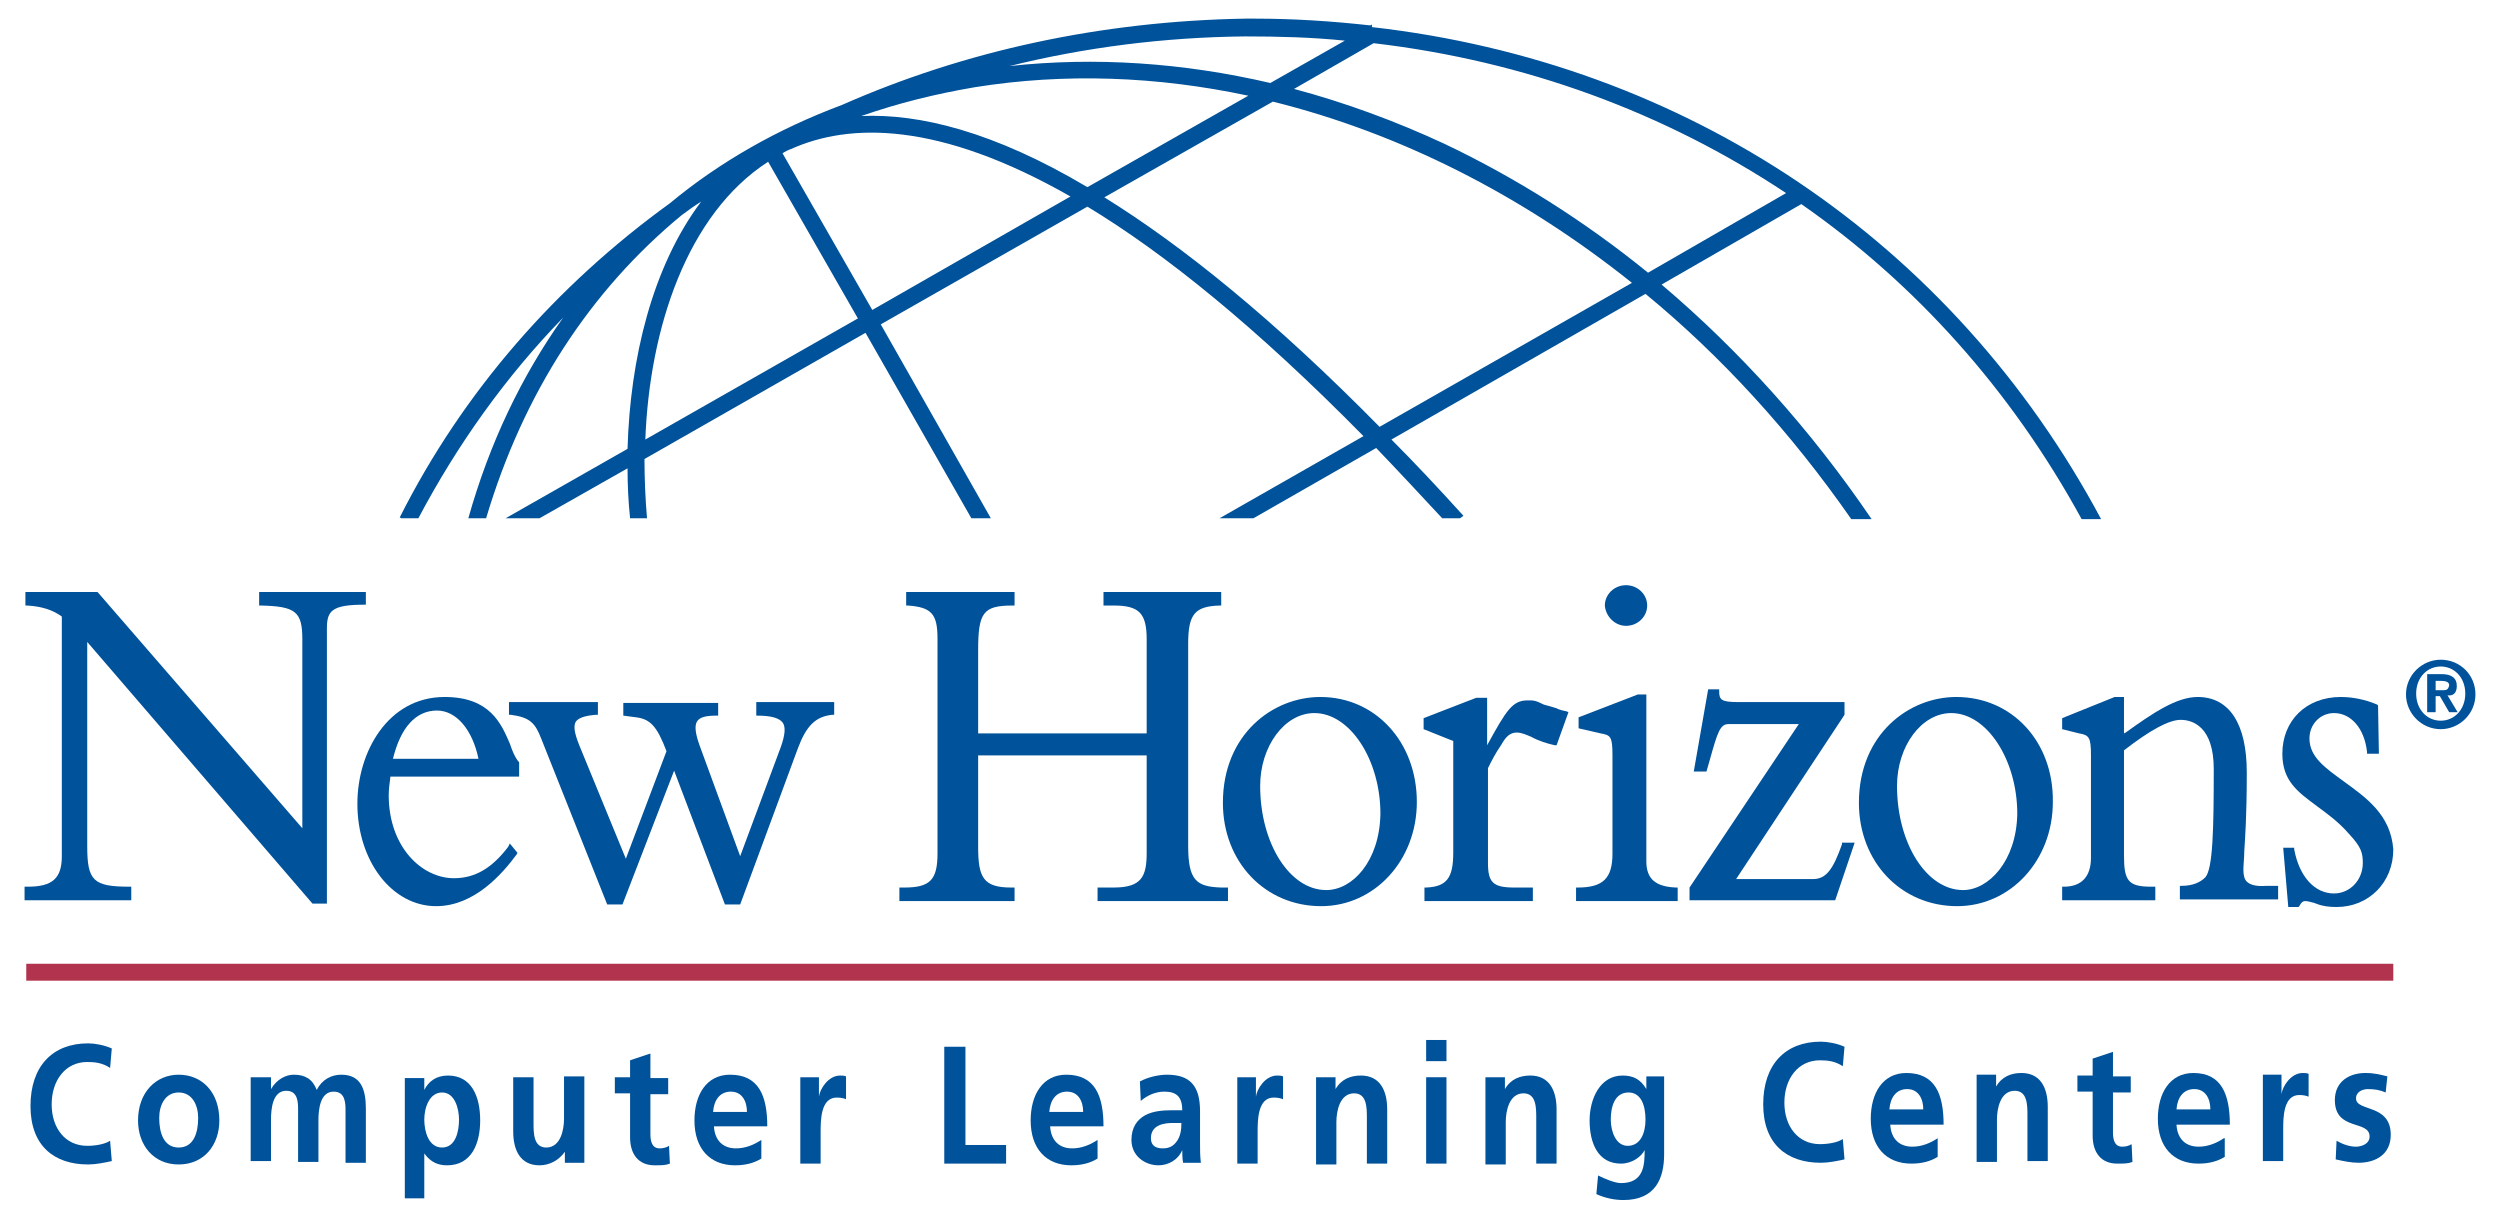
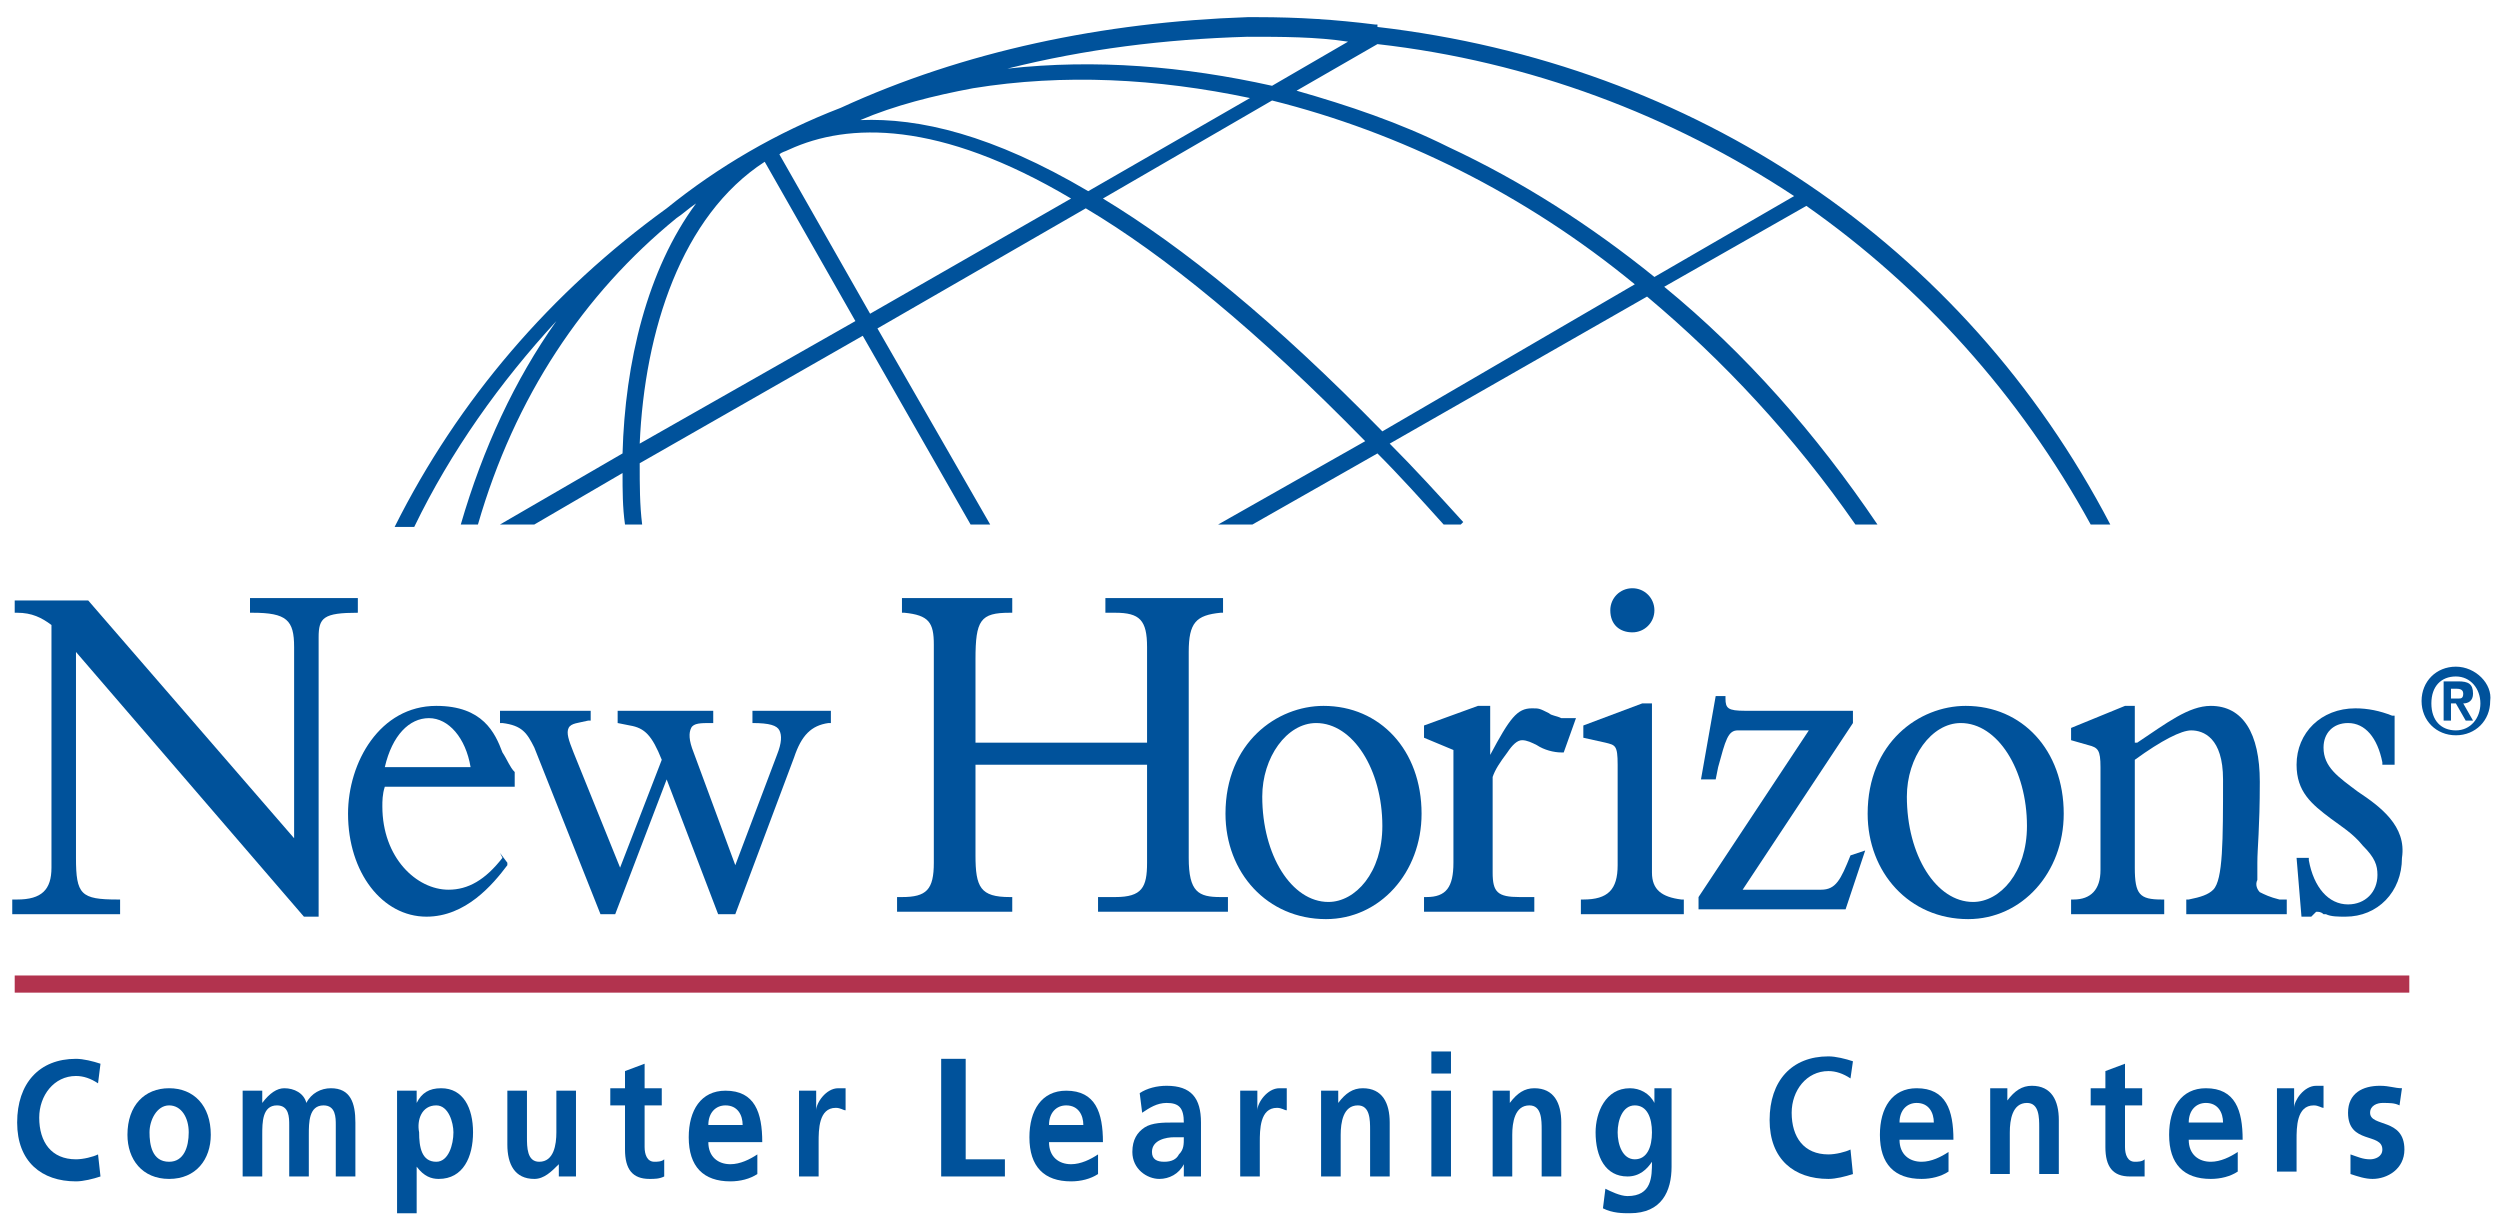
- <svg xmlns="http://www.w3.org/2000/svg" version="1.1" id="Layer_1" x="0px" y="0px" viewBox="0 0 295.2 144" style="enable-background:new 0 0 295.2 144;" xml:space="preserve">
+ <svg xmlns="http://www.w3.org/2000/svg" version="1.1" id="Layer_1" x="0px" y="0px" viewBox="0 0 102 50" style="enable-background:new 0 0 102 50;" xml:space="preserve">
  <style type="text/css">
	.st0{fill:#B2334E;}
	.st1{fill:#00529B;}
	.st2{fill:none;}
</style>
-   <rect x="3.1" y="113.8" class="st0" width="279.5" height="2" />
-   <path class="st1" d="M13.2,137.1c-0.9,0.2-1.9,0.4-2.8,0.4c-4,0-6.8-2.2-6.8-6.9c0-4.7,2.6-7.4,6.8-7.4c0.8,0,1.9,0.2,2.8,0.6  l-0.2,2.3c-0.9-0.6-1.8-0.7-2.7-0.7c-2.6,0-4.2,2.2-4.2,5c0,2.8,1.6,4.9,4.2,4.9c1,0,2.1-0.2,2.7-0.6L13.2,137.1z" />
-   <path class="st1" d="M18.8,132c0-1.5,0.7-3,2.3-3c1.6,0,2.3,1.5,2.3,3c0,1.7-0.5,3.5-2.3,3.5C19.3,135.5,18.8,133.7,18.8,132z   M16.3,132.3c0,2.9,1.8,5.2,4.8,5.2c3,0,4.8-2.3,4.8-5.2c0-3.4-2.1-5.4-4.8-5.4C18.4,126.9,16.3,129,16.3,132.3z" />
-   <path class="st1" d="M29.8,127.2H32v1.4h0c0.7-1.2,1.8-1.7,2.7-1.7c1.3,0,2.2,0.5,2.7,1.8c0.6-1.2,1.7-1.8,2.9-1.8  c2.3,0,2.9,1.7,2.9,4v6.4h-2.4v-6.1c0-0.9,0-2.3-1.4-2.3c-1.6,0-1.8,2.1-1.8,3.4v4.9h-2.4v-6.1c0-0.9,0-2.3-1.4-2.3  c-1.6,0-1.8,2.1-1.8,3.4v4.9h-2.4V127.2z" />
-   <path class="st1" d="M52.2,129c1.5,0,2,1.9,2,3.2c0,1.4-0.4,3.3-2,3.3c-1.6,0-2.1-1.9-2.1-3.3C50.1,130.8,50.7,129,52.2,129z   M47.7,141.5h2.4v-5.3h0c0.8,1.1,1.7,1.4,2.7,1.4c2.9,0,3.9-2.6,3.9-5.3c0-2.8-1-5.3-3.8-5.3c-1.4,0-2.3,0.7-2.8,1.7h0v-1.4h-2.3  V141.5z" />
-   <path class="st1" d="M69,137.3h-2.3V136h0c-0.7,1-1.8,1.6-3,1.6c-2.2,0-3.1-1.7-3.1-4v-6.4H63v5.4c0,1.2,0,2.9,1.5,2.9  c1.7,0,2.1-2.1,2.1-3.4v-5H69V137.3z" />
-   <path class="st1" d="M74.4,129.1h-1.8v-1.9h1.8v-2l2.4-0.8v2.9h2.1v1.9h-2.1v4.7c0,0.9,0.2,1.7,1.1,1.7c0.4,0,0.8-0.1,1.1-0.3  l0.1,2.1c-0.5,0.2-1,0.2-1.8,0.2c-1.9,0-2.9-1.3-2.9-3.3V129.1z" />
-   <path class="st1" d="M84.2,131.3c0.1-1.4,0.8-2.4,2.1-2.4c1.3,0,1.9,1.1,1.9,2.4H84.2z M89.9,134.6c-0.9,0.6-1.9,1-3,1  c-1.5,0-2.5-0.9-2.6-2.6h6.3c0-3.6-1-6.1-4.4-6.1c-2.8,0-4.2,2.4-4.2,5.4c0,3.3,1.8,5.3,4.8,5.3c1.3,0,2.3-0.3,3.1-0.8V134.6z" />
-   <path class="st1" d="M94.6,127.2h2.1v2.3h0c0.1-0.9,1.1-2.5,2.5-2.5c0.2,0,0.5,0,0.7,0.1v2.7c-0.2-0.1-0.6-0.2-1.1-0.2  c-1.9,0-1.9,2.7-1.9,4.1v3.7h-2.4V127.2z" />
-   <path class="st1" d="M111.5,123.6h2.5v11.6h4.8v2.2h-7.3V123.6z" />
-   <path class="st1" d="M123.9,131.3c0.1-1.4,0.8-2.4,2.1-2.4c1.3,0,1.9,1.1,1.9,2.4H123.9z M129.6,134.6c-0.9,0.6-1.9,1-3,1  c-1.5,0-2.5-0.9-2.6-2.6h6.3c0-3.6-1-6.1-4.4-6.1c-2.8,0-4.2,2.4-4.2,5.4c0,3.3,1.8,5.3,4.8,5.3c1.3,0,2.3-0.3,3.1-0.8V134.6z" />
-   <path class="st1" d="M135.9,134.4c0-1.6,1.6-1.8,2.6-1.8h1c0,0.8-0.1,1.5-0.5,2.1c-0.4,0.6-0.9,0.9-1.7,0.9  C136.5,135.6,135.9,135.3,135.9,134.4z M134.7,130c0.8-0.7,1.8-1.1,2.8-1.1c1.4,0,2.1,0.6,2.1,2.2h-1.3c-1,0-2.2,0.1-3.1,0.6  c-0.9,0.5-1.6,1.4-1.6,2.9c0,1.9,1.6,3,3.2,3c1.1,0,2.3-0.6,2.8-1.8h0c0,0.3,0,1,0.1,1.5h2.1c-0.1-0.8-0.1-1.5-0.1-2.3  c0-0.7,0-1.5,0-2.5v-1.3c0-3-1.2-4.3-3.9-4.3c-1,0-2.3,0.3-3.2,0.8L134.7,130z" />
-   <path class="st1" d="M146.2,127.2h2.1v2.3h0c0.1-0.9,1.1-2.5,2.5-2.5c0.2,0,0.5,0,0.7,0.1v2.7c-0.2-0.1-0.6-0.2-1.1-0.2  c-1.9,0-1.9,2.7-1.9,4.1v3.7h-2.4V127.2z" />
-   <path class="st1" d="M155.4,127.2h2.3v1.4h0c0.7-1.2,1.8-1.6,3-1.6c2.2,0,3.1,1.7,3.1,4v6.4h-2.4v-5.4c0-1.2,0-2.9-1.5-2.9  c-1.7,0-2.1,2.1-2.1,3.4v5h-2.4V127.2z" />
-   <path class="st1" d="M168.4,127.2h2.4v10.2h-2.4V127.2z M168.4,122.8h2.4v2.5h-2.4V122.8z" />
-   <path class="st1" d="M175.4,127.2h2.3v1.4h0c0.7-1.2,1.8-1.6,3-1.6c2.2,0,3.1,1.7,3.1,4v6.4h-2.4v-5.4c0-1.2,0-2.9-1.5-2.9  c-1.7,0-2.1,2.1-2.1,3.4v5h-2.4V127.2z" />
-   <path class="st1" d="M192.2,135.3c-1.4,0-2-1.7-2-3.1c0-1.6,0.5-3.2,2.1-3.2c1.4,0,2,1.4,2,3.2C194.3,133.8,193.7,135.3,192.2,135.3  z M194.4,127.2v1.4h0c-0.7-1.2-1.6-1.6-2.8-1.6c-2.7,0-3.9,2.8-3.9,5.3c0,2.7,1,5.1,3.7,5.1c1.3,0,2.4-0.8,2.8-1.6h0  c0,1.8-0.1,3.9-2.8,3.9c-0.7,0-1.9-0.5-2.7-0.9l-0.2,2.2c1.1,0.5,2.2,0.7,3.2,0.7c3.8,0,4.8-2.6,4.8-5.4v-9.2H194.4z" />
-   <path class="st1" d="M217.8,136.9c-0.9,0.2-1.9,0.4-2.8,0.4c-4,0-6.8-2.2-6.8-6.9c0-4.7,2.6-7.4,6.8-7.4c0.8,0,1.9,0.2,2.8,0.6  l-0.2,2.3c-0.9-0.6-1.8-0.7-2.7-0.7c-2.6,0-4.2,2.2-4.2,5c0,2.8,1.6,4.9,4.2,4.9c1,0,2.1-0.2,2.7-0.6L217.8,136.9z" />
-   <path class="st1" d="M223.1,131c0.1-1.4,0.8-2.4,2.1-2.4c1.3,0,1.9,1.1,1.9,2.4H223.1z M228.8,134.4c-0.9,0.6-1.9,1-3,1  c-1.5,0-2.5-0.9-2.6-2.6h6.3c0-3.6-1-6.1-4.4-6.1c-2.8,0-4.2,2.4-4.2,5.4c0,3.3,1.8,5.3,4.8,5.3c1.3,0,2.3-0.3,3.1-0.8V134.4z" />
-   <path class="st1" d="M233.4,126.9h2.3v1.4h0c0.7-1.2,1.8-1.6,3-1.6c2.2,0,3.1,1.7,3.1,4v6.4h-2.4v-5.4c0-1.2,0-2.9-1.5-2.9  c-1.7,0-2.1,2.1-2.1,3.4v5h-2.4V126.9z" />
-   <path class="st1" d="M247.1,128.9h-1.8v-1.9h1.8v-2l2.4-0.8v2.9h2.1v1.9h-2.1v4.7c0,0.9,0.2,1.7,1.1,1.7c0.4,0,0.8-0.1,1.1-0.3  l0.1,2.1c-0.5,0.2-1,0.2-1.8,0.2c-1.9,0-2.9-1.3-2.9-3.3V128.9z" />
-   <path class="st1" d="M257,131c0.1-1.4,0.8-2.4,2.1-2.4c1.3,0,1.9,1.1,1.9,2.4H257z M262.6,134.4c-0.9,0.6-1.9,1-3,1  c-1.5,0-2.5-0.9-2.6-2.6h6.3c0-3.6-1-6.1-4.3-6.1c-2.8,0-4.2,2.4-4.2,5.4c0,3.3,1.8,5.3,4.8,5.3c1.3,0,2.3-0.3,3.1-0.8V134.4z" />
-   <path class="st1" d="M267.3,126.9h2.1v2.3h0c0.1-0.9,1.1-2.5,2.5-2.5c0.2,0,0.5,0,0.7,0.1v2.7c-0.2-0.1-0.6-0.2-1.1-0.2  c-1.9,0-1.9,2.7-1.9,4.1v3.7h-2.4V126.9z" />
-   <path class="st1" d="M281.7,129c-0.7-0.3-1.3-0.4-2.1-0.4c-0.6,0-1.4,0.3-1.4,1.1c0,1.6,4.1,0.6,4.1,4.3c0,2.4-1.9,3.3-3.8,3.3  c-0.9,0-1.8-0.2-2.7-0.4l0.1-2.2c0.7,0.4,1.5,0.7,2.3,0.7c0.6,0,1.6-0.3,1.6-1.2c0-2-4.1-0.6-4.1-4.3c0-2.2,1.7-3.2,3.6-3.2  c1.1,0,1.8,0.2,2.6,0.4L281.7,129z" />
  <g>
-     <path class="st2" d="M288.2,80.4h-0.7v1.1h0.8c0.5,0,0.8-0.1,0.8-0.6C289.1,80.5,288.6,80.4,288.2,80.4z" />
-     <path class="st2" d="M155.2,84.2c-3.4,0-6.4,4-6.4,8.6c0,6.8,3.5,12.3,7.8,12.3c3,0,6.3-3.4,6.3-9   C162.9,89.7,159.4,84.2,155.2,84.2z" />
-     <path class="st2" d="M230.3,84.2c-3.4,0-6.4,4-6.4,8.6c0,6.8,3.5,12.3,7.8,12.3c3,0,6.3-3.4,6.3-9   C238.1,89.7,234.5,84.2,230.3,84.2z" />
-     <path class="st2" d="M56.4,89.6c-0.6-3.4-2.5-5.7-4.9-5.7c-2.5,0-4.3,2-5.2,5.7H56.4z" />
-     <path class="st2" d="M288.2,78.8c-1.6,0-2.9,1.3-2.9,3.2c0,1.9,1.3,3.2,2.9,3.2c1.6,0,2.9-1.3,2.9-3.2   C291.1,80.1,289.8,78.8,288.2,78.8z M290.1,84.2h-1l-1.1-1.9h-0.5v1.9h-1v-4.5h1.7c1.2,0,1.8,0.3,1.8,1.4c0,0.8-0.5,1.2-1.2,1.2   L290.1,84.2z" />
-     <path class="st1" d="M43.2,71.5v-1.6H30.6v1.6l0.2,0c4.1,0.1,4.9,0.7,4.9,4v22.3L11.6,70l-0.1-0.1H3v1.6l0.2,0   c1.7,0.1,3,0.5,4.1,1.3v28.3c0,2.6-1.1,3.6-4,3.6H2.9v1.6h12.6v-1.6h-0.2c-4.3,0-5-0.7-5-4.8V75.8l26.6,30.9h1.7V74.2   c0-2.1,0.6-2.8,4.5-2.8H43.2z" />
-     <path class="st1" d="M60.2,87.8c-1-2.3-2.3-5.5-7.7-5.5c-6.7,0-10.3,6.5-10.3,12.6c0,6.8,4.1,12.1,9.3,12.1c4.5,0,7.8-3.8,9.5-6.1   l0.1-0.2l-0.9-1.1L60,100c-1.9,2.5-3.9,3.7-6.4,3.7c-3.8,0-7.7-3.7-7.7-9.8c0-0.7,0.1-1.4,0.2-2.2h15.2V90l-0.1-0.1   C60.8,89.4,60.5,88.7,60.2,87.8z M51.6,83.9c2.3,0,4.2,2.3,4.9,5.7H46.4C47.3,85.9,49.1,83.9,51.6,83.9z" />
-     <path class="st1" d="M89.2,84.5h0.2c1.7,0,2.6,0.3,3,0.8c0.4,0.5,0.3,1.5-0.2,2.9l-4.8,12.9L82.6,88c-0.5-1.4-0.6-2.3-0.3-2.8   c0.3-0.5,1-0.7,2.3-0.7l0.2,0v-1.5H73.6v1.5l1.5,0.2c1.7,0.2,2.5,1.1,3.6,4l-4.8,12.7L68.4,88c-0.6-1.5-0.7-2.3-0.4-2.8   c0.3-0.4,1-0.7,2.4-0.8l0.2,0v-1.5H60.1v1.5l0.2,0c2.3,0.3,2.9,1,3.6,2.8l7.8,19.6h1.8L79.6,91l6,15.8h1.8l6.8-18.4   c1-2.7,2.1-3.8,4.1-4l0.2,0v-1.5h-9.2V84.5z" />
-     <path class="st1" d="M140.3,99.9V76c0-3.5,0.8-4.4,3.7-4.5l0.2,0v-1.6h-13.9v1.6h1.2c3,0,3.9,0.9,3.9,4v11.1h-19.9v-9.8   c0-4.5,0.6-5.3,4.1-5.3h0.2v-1.6H107v1.6l0.2,0c2.8,0.2,3.5,1,3.5,3.9v25.4c0,3.1-0.9,4-3.9,4h-0.6v1.6h13.6v-1.6h-0.4   c-3.3,0-3.9-1.2-3.9-4.8V89.2h19.9v11.5c0,2.8-0.6,4.1-3.9,4.1h-1.9v1.6H145v-1.6h-0.8C141.3,104.7,140.3,104,140.3,99.9z" />
-     <path class="st1" d="M155.9,82.3c-5.6,0-11.5,4.4-11.5,12.5c0,7,5,12.2,11.6,12.2c6.3,0,11.3-5.4,11.3-12.3   C167.3,87.6,162.4,82.3,155.9,82.3z M156.6,105.1c-4.3,0-7.8-5.5-7.8-12.3c0-4.7,2.9-8.6,6.4-8.6c4.2,0,7.8,5.5,7.8,11.9   C162.9,101.7,159.7,105.1,156.6,105.1z" />
-     <path class="st1" d="M183.7,83.6c-0.6-0.2-1.1-0.3-1.4-0.4c-1-0.5-1.2-0.5-1.9-0.5c-1.8,0-2.5,1.1-4.8,5.3v-5.6h-1.3l-6.2,2.4v1.3   l3.5,1.4v13.2c0,3-0.8,4-3.2,4.1l-0.2,0v1.6H181v-1.6h-2.2c-2.5,0-3.1-0.6-3.1-2.9V90.7c0.4-0.8,0.9-1.8,1.6-2.8   c0.5-0.9,1-1.4,1.8-1.4c0.6,0,1.2,0.3,1.7,0.5c0.9,0.5,1.9,0.8,2.8,1l0.2,0l1.4-3.9L185,84C184.5,83.9,184.1,83.8,183.7,83.6z" />
-     <path class="st1" d="M194.4,101.7V82h-1l-7,2.7V86l2.6,0.6c1.2,0.2,1.4,0.4,1.4,2.6v11.6c0,2.9-1.1,4-4.1,4h-0.2v1.6h12v-1.6h-0.2   C195.5,104.7,194.4,103.8,194.4,101.7z" />
-     <path class="st1" d="M192,73.9c1.4,0,2.5-1.1,2.5-2.4c0-1.3-1.1-2.4-2.5-2.4c-1.4,0-2.5,1.1-2.5,2.4   C189.6,72.8,190.7,73.9,192,73.9z" />
-     <path class="st1" d="M217.5,99.7c-1,2.8-1.8,4.1-3.4,4.1h-9.1l12.8-19.4l0-0.1v-1.4h-12.6c-2,0-2.2-0.3-2.2-1.3v-0.2h-1.3l-1.7,9.7   h1.5l0.4-1.4c0.9-3.2,1.2-4.2,2.2-4.2h8.3l-12.9,19.3l0,0.1v1.4h17.2l2.3-6.8h-1.5L217.5,99.7z" />
-     <path class="st1" d="M231,82.3c-5.6,0-11.5,4.4-11.5,12.5c0,7,5,12.2,11.6,12.2c6.3,0,11.3-5.4,11.3-12.3   C242.5,87.6,237.6,82.3,231,82.3z M231.8,105.1c-4.3,0-7.8-5.5-7.8-12.3c0-4.7,2.9-8.6,6.4-8.6c4.2,0,7.8,5.5,7.8,11.9   C238.1,101.7,234.8,105.1,231.8,105.1z" />
-     <path class="st1" d="M265.3,104.1c-0.3-0.3-0.4-0.8-0.4-1.4c0-0.7,0.1-1.3,0.1-2.1c0.1-1.7,0.3-4.1,0.3-9.4c0-5.8-2.1-8.9-5.8-8.9   c-2.5,0-5.3,1.9-8.5,4.2l-0.2,0.1v-4.3h-1.1l-6.2,2.5v1.3l2,0.5c1.2,0.2,1.4,0.5,1.4,2.6v12.1c0,2.2-1.1,3.4-3.2,3.4h-0.2v1.6h11   v-1.6H254c-2.7,0-3.2-0.7-3.2-3.7V88.6c3.1-2.4,5.3-3.6,6.7-3.6c1.4,0,3.9,0.8,3.9,5.8c0,7.1-0.1,11.8-1,12.8c-0.6,0.6-1.5,1-2.8,1   l-0.2,0v1.6H269v-1.6h-1.4C266.5,104.7,265.7,104.5,265.3,104.1z" />
-     <path class="st1" d="M276.8,92.3c-2.2-1.6-4.1-2.9-4.1-5.1c0-1.7,1.3-3,2.9-3c2,0,3.6,1.8,3.9,4.6l0,0.2h1.4l-0.1-5.7l-0.1-0.1   c-1.4-0.6-2.9-0.9-4.3-0.9c-4.1,0-6.9,2.8-6.9,6.7c0,3.2,1.8,4.5,4.1,6.2c1.2,0.9,2.5,1.8,3.8,3.3c1.4,1.5,1.6,2.2,1.6,3.4   c0,2-1.5,3.6-3.4,3.6c-2.3,0-4.1-2-4.7-5.2l0-0.2h-1.3l0.6,7h1.2l0.1-0.1c0.2-0.4,0.4-0.6,0.7-0.6c0.3,0,0.6,0.1,1,0.2   c0.1,0,0.2,0.1,0.3,0.1c0.7,0.3,1.5,0.4,2.4,0.4c3.8,0,6.7-2.9,6.7-6.8C282.3,96.2,279.4,94.2,276.8,92.3z" />
-     <path class="st1" d="M290.1,81c0-1-0.7-1.4-1.8-1.4h-1.7v4.5h1v-1.9h0.5l1.1,1.9h1l-1.2-2C289.6,82.2,290.1,81.9,290.1,81z    M288.4,81.5h-0.8v-1.1h0.7c0.4,0,0.9,0.1,0.9,0.5C289.1,81.5,288.8,81.5,288.4,81.5z" />
-     <path class="st1" d="M288.2,77.9c-2.2,0-4.1,1.8-4.1,4.1c0,2.2,1.8,4.1,4.1,4.1c2.2,0,4.1-1.8,4.1-4.1   C292.3,79.7,290.5,77.9,288.2,77.9z M288.2,85.1c-1.6,0-2.9-1.3-2.9-3.2c0-1.9,1.3-3.2,2.9-3.2c1.6,0,2.9,1.3,2.9,3.2   C291.1,83.8,289.8,85.1,288.2,85.1z" />
-   </g>
-   <g>
-     <path class="st1" d="M66.5,37.5c-4.9,6.9-8.7,14.8-11.2,23.7h2.1c4.4-14.8,12.3-26.9,23.1-35.8c0.8-0.6,1.5-1.1,2.3-1.6   c-5.8,7.7-8.4,18.6-8.7,29.2l-14.4,8.2h4l10.4-5.9c0,2,0.1,4,0.3,5.9h2c-0.2-2.3-0.3-4.7-0.3-7l26.1-14.9l12.5,21.9h2.3L104,38.3   l24.4-13.9c9.1,5.5,19.9,14.2,32.6,27.1L144,61.2h4l14.5-8.3c2.5,2.6,5.1,5.4,7.8,8.3h2.1l0.4-0.3c-2.9-3.2-5.7-6.2-8.5-9l30-17.2   c9,7.4,17.2,16.4,24.3,26.6h2.4c-7.2-10.6-15.6-19.9-24.8-27.7l16.5-9.5c13.5,9.4,24.8,22,33.1,37.2h2.3   c-17.6-32.9-49.1-53.9-86.1-58.1L162,2.9L161.8,3c-4.5-0.5-9-0.8-13.6-0.8c-0.4,0-0.8,0-1.2,0C130,2.5,113.9,6,99.4,12.4   c-7.5,2.8-14.4,6.7-20.3,11.6c-13.4,9.7-24.4,22.2-31.9,37.1l0.2,0.1h2C54,52.5,59.7,44.5,66.5,37.5z M115.1,10.3   c10.6-1.7,21.5-1.3,32.3,1l-19,10.8c-11.1-6.6-19.9-8.7-26.7-8.4C106,12.2,110.4,11.1,115.1,10.3z M76.2,51.9   c0.5-13.1,4.9-26.6,14.5-32.8l10.6,18.5L76.2,51.9z M103,36.6L92.4,18.1c0.3-0.2,0.7-0.4,1-0.5c6.9-3.1,17.4-3.3,33,5.6L103,36.6z    M162.9,50.4c-12.5-12.7-23.3-21.4-32.5-27.1l19.9-11.3c14.9,3.7,29.4,11,42.4,21.4L162.9,50.4z M194.6,32.2   c-7.5-6.1-15.6-11.2-24-15.2c-5.8-2.7-11.8-4.9-17.8-6.5l9.4-5.4c17.9,2.1,34.4,8.2,48.7,17.7L194.6,32.2z M147,4.3   c4,0,7.9,0.1,11.8,0.5l-8.8,5c-10.3-2.4-20.7-3.1-30.8-2C128.1,5.6,137.4,4.4,147,4.3z" />
+     <rect x="0.6" y="39.8" class="st0" width="97.7" height="0.7" />
+     <path class="st1" d="M4.1,48c-0.3,0.1-0.7,0.2-1,0.2c-1.4,0-2.4-0.8-2.4-2.4c0-1.6,0.9-2.6,2.4-2.6c0.3,0,0.7,0.1,1,0.2l-0.1,0.8   c-0.3-0.2-0.6-0.3-0.9-0.3c-0.9,0-1.5,0.8-1.5,1.7c0,1,0.5,1.7,1.5,1.7c0.3,0,0.7-0.1,0.9-0.2L4.1,48z" />
+     <path class="st1" d="M6.1,46.2c0-0.5,0.3-1.1,0.8-1.1c0.5,0,0.8,0.5,0.8,1.1c0,0.6-0.2,1.2-0.8,1.2C6.2,47.4,6.1,46.7,6.1,46.2z    M5.2,46.3c0,1,0.6,1.8,1.7,1.8c1.1,0,1.7-0.8,1.7-1.8c0-1.2-0.7-1.9-1.7-1.9C5.9,44.4,5.2,45.1,5.2,46.3z" />
+     <path class="st1" d="M9.9,44.5h0.8V45h0c0.3-0.4,0.6-0.6,0.9-0.6c0.4,0,0.8,0.2,0.9,0.6c0.2-0.4,0.6-0.6,1-0.6c0.8,0,1,0.6,1,1.4   V48h-0.8v-2.1c0-0.3,0-0.8-0.5-0.8c-0.6,0-0.6,0.7-0.6,1.2V48h-0.8v-2.1c0-0.3,0-0.8-0.5-0.8c-0.6,0-0.6,0.7-0.6,1.2V48H9.9V44.5z" />
+     <path class="st1" d="M17.8,45.1c0.5,0,0.7,0.7,0.7,1.1c0,0.5-0.2,1.2-0.7,1.2c-0.6,0-0.7-0.6-0.7-1.2C17,45.7,17.2,45.1,17.8,45.1z    M16.2,49.5H17v-1.9h0c0.3,0.4,0.6,0.5,0.9,0.5c1,0,1.4-0.9,1.4-1.9c0-1-0.4-1.8-1.3-1.8c-0.5,0-0.8,0.2-1,0.6h0v-0.5h-0.8V49.5z" />
+     <path class="st1" d="M23.6,48h-0.8v-0.5h0c-0.3,0.3-0.6,0.6-1,0.6c-0.8,0-1.1-0.6-1.1-1.4v-2.2h0.8v1.9c0,0.4,0,1,0.5,1   c0.6,0,0.7-0.7,0.7-1.2v-1.7h0.8V48z" />
+     <path class="st1" d="M25.5,45.1h-0.6v-0.7h0.6v-0.7l0.8-0.3v1h0.7v0.7h-0.7v1.7c0,0.3,0.1,0.6,0.4,0.6c0.1,0,0.3,0,0.4-0.1l0,0.7   c-0.2,0.1-0.4,0.1-0.6,0.1c-0.7,0-1-0.4-1-1.2V45.1z" />
+     <path class="st1" d="M28.9,45.9c0-0.5,0.3-0.8,0.7-0.8c0.5,0,0.7,0.4,0.7,0.8H28.9z M30.9,47.1c-0.3,0.2-0.7,0.4-1.1,0.4   c-0.5,0-0.9-0.3-0.9-0.9h2.2c0-1.2-0.3-2.1-1.5-2.1c-1,0-1.5,0.8-1.5,1.9c0,1.2,0.6,1.8,1.7,1.8c0.4,0,0.8-0.1,1.1-0.3V47.1z" />
+     <path class="st1" d="M32.6,44.5h0.7v0.8h0c0-0.3,0.4-0.9,0.9-0.9c0.1,0,0.2,0,0.3,0v0.9c-0.1,0-0.2-0.1-0.4-0.1   c-0.7,0-0.7,0.9-0.7,1.4V48h-0.8V44.5z" />
+     <path class="st1" d="M38.5,43.2h0.9v4.1H41V48h-2.6V43.2z" />
+     <path class="st1" d="M42.8,45.9c0-0.5,0.3-0.8,0.7-0.8c0.5,0,0.7,0.4,0.7,0.8H42.8z M44.8,47.1c-0.3,0.2-0.7,0.4-1.1,0.4   c-0.5,0-0.9-0.3-0.9-0.9H45c0-1.2-0.3-2.1-1.5-2.1c-1,0-1.5,0.8-1.5,1.9c0,1.2,0.6,1.8,1.7,1.8c0.4,0,0.8-0.1,1.1-0.3V47.1z" />
+     <path class="st1" d="M47,47c0-0.5,0.6-0.6,0.9-0.6h0.4c0,0.3,0,0.5-0.2,0.7c-0.1,0.2-0.3,0.3-0.6,0.3C47.2,47.4,47,47.3,47,47z    M46.6,45.4c0.3-0.2,0.6-0.4,1-0.4c0.5,0,0.7,0.2,0.7,0.8h-0.5c-0.3,0-0.8,0-1.1,0.2c-0.3,0.2-0.5,0.5-0.5,1c0,0.7,0.6,1.1,1.1,1.1   c0.4,0,0.8-0.2,1-0.6h0c0,0.1,0,0.3,0,0.5h0.7c0-0.3,0-0.5,0-0.8c0-0.3,0-0.5,0-0.9v-0.5c0-1-0.4-1.5-1.4-1.5   c-0.4,0-0.8,0.1-1.1,0.3L46.6,45.4z" />
+     <path class="st1" d="M50.6,44.5h0.7v0.8h0c0-0.3,0.4-0.9,0.9-0.9c0.1,0,0.2,0,0.3,0v0.9c-0.1,0-0.2-0.1-0.4-0.1   c-0.7,0-0.7,0.9-0.7,1.4V48h-0.8V44.5z" />
+     <path class="st1" d="M53.8,44.5h0.8V45h0c0.3-0.4,0.6-0.6,1-0.6c0.8,0,1.1,0.6,1.1,1.4V48h-0.8v-1.9c0-0.4,0-1-0.5-1   c-0.6,0-0.7,0.7-0.7,1.2V48h-0.8V44.5z" />
+     <path class="st1" d="M58.4,44.5h0.8V48h-0.8V44.5z M58.4,42.9h0.8v0.9h-0.8V42.9z" />
+     <path class="st1" d="M60.8,44.5h0.8V45h0c0.3-0.4,0.6-0.6,1-0.6c0.8,0,1.1,0.6,1.1,1.4V48h-0.8v-1.9c0-0.4,0-1-0.5-1   c-0.6,0-0.7,0.7-0.7,1.2V48h-0.8V44.5z" />
+     <path class="st1" d="M66.7,47.3c-0.5,0-0.7-0.6-0.7-1.1c0-0.5,0.2-1.1,0.7-1.1c0.5,0,0.7,0.5,0.7,1.1   C67.4,46.8,67.2,47.3,66.7,47.3z M67.5,44.5V45h0c-0.2-0.4-0.6-0.6-1-0.6c-1,0-1.4,1-1.4,1.8c0,1,0.4,1.8,1.3,1.8   c0.5,0,0.8-0.3,1-0.6h0c0,0.6,0,1.4-1,1.4c-0.3,0-0.7-0.2-0.9-0.3l-0.1,0.8c0.4,0.2,0.8,0.2,1.1,0.2c1.3,0,1.7-0.9,1.7-1.9v-3.2   H67.5z" />
+     <path class="st1" d="M75.6,47.9c-0.3,0.1-0.7,0.2-1,0.2c-1.4,0-2.4-0.8-2.4-2.4c0-1.6,0.9-2.6,2.4-2.6c0.3,0,0.7,0.1,1,0.2L75.5,44   c-0.3-0.2-0.6-0.3-0.9-0.3c-0.9,0-1.5,0.8-1.5,1.7c0,1,0.5,1.7,1.5,1.7c0.3,0,0.7-0.1,0.9-0.2L75.6,47.9z" />
+     <path class="st1" d="M77.5,45.8c0-0.5,0.3-0.8,0.7-0.8c0.5,0,0.7,0.4,0.7,0.8H77.5z M79.5,47c-0.3,0.2-0.7,0.4-1.1,0.4   c-0.5,0-0.9-0.3-0.9-0.9h2.2c0-1.2-0.3-2.1-1.5-2.1c-1,0-1.5,0.8-1.5,1.9c0,1.2,0.6,1.8,1.7,1.8c0.4,0,0.8-0.1,1.1-0.3V47z" />
+     <path class="st1" d="M81.1,44.4h0.8v0.5h0c0.3-0.4,0.6-0.6,1-0.6c0.8,0,1.1,0.6,1.1,1.4v2.2h-0.8V46c0-0.4,0-1-0.5-1   c-0.6,0-0.7,0.7-0.7,1.2v1.7h-0.8V44.4z" />
+     <path class="st1" d="M85.9,45.1h-0.6v-0.7h0.6v-0.7l0.8-0.3v1h0.7v0.7h-0.7v1.7c0,0.3,0.1,0.6,0.4,0.6c0.1,0,0.3,0,0.4-0.1l0,0.7   C87.3,48,87.1,48,86.9,48c-0.7,0-1-0.4-1-1.2V45.1z" />
+     <path class="st1" d="M89.3,45.8c0-0.5,0.3-0.8,0.7-0.8c0.5,0,0.7,0.4,0.7,0.8H89.3z M91.3,47c-0.3,0.2-0.7,0.4-1.1,0.4   c-0.5,0-0.9-0.3-0.9-0.9h2.2c0-1.2-0.3-2.1-1.5-2.1c-1,0-1.5,0.8-1.5,1.9c0,1.2,0.6,1.8,1.7,1.8c0.4,0,0.8-0.1,1.1-0.3V47z" />
+     <path class="st1" d="M92.9,44.4h0.7v0.8h0c0-0.3,0.4-0.9,0.9-0.9c0.1,0,0.2,0,0.3,0v0.9c-0.1,0-0.2-0.1-0.4-0.1   c-0.7,0-0.7,0.9-0.7,1.4v1.3h-0.8V44.4z" />
+     <path class="st1" d="M97.9,45.1C97.7,45,97.5,45,97.2,45c-0.2,0-0.5,0.1-0.5,0.4c0,0.6,1.4,0.2,1.4,1.5c0,0.8-0.7,1.2-1.3,1.2   c-0.3,0-0.6-0.1-0.9-0.2l0-0.8c0.3,0.1,0.5,0.2,0.8,0.2c0.2,0,0.5-0.1,0.5-0.4c0-0.7-1.4-0.2-1.4-1.5c0-0.8,0.6-1.1,1.3-1.1   c0.4,0,0.6,0.1,0.9,0.1L97.9,45.1z" />
+     <g>
+       <path class="st2" d="M100.2,28.1H100v0.4h0.3c0.2,0,0.3,0,0.3-0.2C100.5,28.1,100.4,28.1,100.2,28.1z" />
+       <path class="st2" d="M53.7,29.4c-1.2,0-2.2,1.4-2.2,3c0,2.4,1.2,4.3,2.7,4.3c1.1,0,2.2-1.2,2.2-3.1C56.4,31.4,55.2,29.4,53.7,29.4    z" />
+       <path class="st2" d="M80,29.4c-1.2,0-2.2,1.4-2.2,3c0,2.4,1.2,4.3,2.7,4.3c1.1,0,2.2-1.2,2.2-3.1C82.7,31.4,81.5,29.4,80,29.4z" />
+       <path class="st2" d="M19.2,31.3c-0.2-1.2-0.9-2-1.7-2c-0.9,0-1.5,0.7-1.8,2H19.2z" />
+       <path class="st2" d="M100.2,27.6c-0.6,0-1,0.5-1,1.1c0,0.7,0.4,1.1,1,1.1c0.6,0,1-0.4,1-1.1C101.2,28,100.8,27.6,100.2,27.6z     M100.9,29.4h-0.3l-0.4-0.7H100v0.7h-0.3v-1.6h0.6c0.4,0,0.6,0.1,0.6,0.5c0,0.3-0.2,0.4-0.4,0.4L100.9,29.4z" />
+       <path class="st1" d="M14.6,25v-0.6h-4.4V25l0.1,0c1.4,0,1.7,0.3,1.7,1.4v7.8l-8.4-9.7l0,0h-3V25l0.1,0c0.6,0,1,0.2,1.4,0.5v9.9    c0,0.9-0.4,1.3-1.4,1.3H0.5v0.6h4.4v-0.6H4.8c-1.5,0-1.7-0.2-1.7-1.7v-8.4l9.3,10.8H13V26C13,25.2,13.2,25,14.6,25L14.6,25z" />
+       <path class="st1" d="M20.5,30.7c-0.3-0.8-0.8-1.9-2.7-1.9c-2.3,0-3.6,2.3-3.6,4.4c0,2.4,1.4,4.2,3.2,4.2c1.6,0,2.7-1.3,3.3-2.1    l0-0.1l-0.3-0.4L20.5,35c-0.7,0.9-1.4,1.3-2.2,1.3c-1.3,0-2.7-1.3-2.7-3.4c0-0.2,0-0.5,0.1-0.8h5.3v-0.6l0,0    C20.8,31.3,20.7,31,20.5,30.7z M17.5,29.3c0.8,0,1.5,0.8,1.7,2h-3.5C16,30,16.7,29.3,17.5,29.3z" />
+       <path class="st1" d="M30.7,29.5L30.7,29.5c0.7,0,1,0.1,1.1,0.3c0.1,0.2,0.1,0.5-0.1,1l-1.7,4.5l-1.7-4.6c-0.2-0.5-0.2-0.8-0.1-1    c0.1-0.2,0.4-0.2,0.8-0.2l0.1,0V29h-3.9v0.5l0.5,0.1c0.6,0.1,0.9,0.4,1.3,1.4l-1.7,4.4l-1.9-4.7c-0.2-0.5-0.3-0.8-0.2-1    c0.1-0.2,0.4-0.2,0.8-0.3l0.1,0V29h-3.7v0.5l0.1,0c0.8,0.1,1,0.4,1.3,1l2.7,6.8h0.6l2.1-5.5l2.1,5.5H30l2.4-6.4    c0.3-0.9,0.7-1.3,1.4-1.4l0.1,0V29h-3.2V29.5z" />
+       <path class="st1" d="M48.5,35v-8.4c0-1.2,0.3-1.5,1.3-1.6l0.1,0v-0.6h-4.8V25h0.4c1,0,1.3,0.3,1.3,1.4v3.9h-7v-3.4    c0-1.6,0.2-1.9,1.4-1.9h0.1v-0.6h-4.5V25l0.1,0c1,0.1,1.2,0.4,1.2,1.3v8.9c0,1.1-0.3,1.4-1.3,1.4h-0.2v0.6h4.7v-0.6h-0.1    c-1.2,0-1.4-0.4-1.4-1.7v-3.7h7v4c0,1-0.2,1.4-1.3,1.4h-0.7v0.6h5.3v-0.6h-0.3C48.9,36.6,48.5,36.4,48.5,35z" />
+       <path class="st1" d="M54,28.8c-1.9,0-4,1.5-4,4.4c0,2.4,1.7,4.3,4.1,4.3c2.2,0,3.9-1.9,3.9-4.3C58,30.6,56.3,28.8,54,28.8z     M54.2,36.8c-1.5,0-2.7-1.9-2.7-4.3c0-1.6,1-3,2.2-3c1.5,0,2.7,1.9,2.7,4.2C56.4,35.6,55.3,36.8,54.2,36.8z" />
+       <path class="st1" d="M63.7,29.3c-0.2-0.1-0.4-0.1-0.5-0.2c-0.4-0.2-0.4-0.2-0.7-0.2c-0.6,0-0.9,0.4-1.7,1.9v-2h-0.5l-2.2,0.8v0.5    l1.2,0.5v4.6c0,1-0.3,1.4-1.1,1.4l-0.1,0v0.6h4.5v-0.6H62c-0.9,0-1.1-0.2-1.1-1v-3.9c0.1-0.3,0.3-0.6,0.6-1    c0.2-0.3,0.4-0.5,0.6-0.5c0.2,0,0.4,0.1,0.6,0.2c0.3,0.2,0.7,0.3,1,0.3l0.1,0l0.5-1.4l-0.1,0C64,29.3,63.8,29.3,63.7,29.3z" />
+       <path class="st1" d="M67.4,35.6v-6.9h-0.4l-2.4,0.9v0.5l0.9,0.2c0.4,0.1,0.5,0.1,0.5,0.9v4.1c0,1-0.4,1.4-1.4,1.4h-0.1v0.6h4.2    v-0.6h-0.1C67.8,36.6,67.4,36.3,67.4,35.6z" />
+       <path class="st1" d="M66.6,25.8c0.5,0,0.9-0.4,0.9-0.9c0-0.5-0.4-0.9-0.9-0.9c-0.5,0-0.9,0.4-0.9,0.9    C65.7,25.5,66.1,25.8,66.6,25.8z" />
+       <path class="st1" d="M75.5,34.9c-0.4,1-0.6,1.4-1.2,1.4h-3.2l4.5-6.8l0,0V29h-4.4c-0.7,0-0.8-0.1-0.8-0.5v-0.1H70l-0.6,3.4H70    l0.1-0.5c0.3-1.1,0.4-1.5,0.8-1.5h2.9l-4.5,6.8l0,0v0.5h6l0.8-2.4L75.5,34.9L75.5,34.9z" />
+       <path class="st1" d="M80.2,28.8c-1.9,0-4,1.5-4,4.4c0,2.4,1.7,4.3,4.1,4.3c2.2,0,3.9-1.9,3.9-4.3C84.2,30.6,82.5,28.8,80.2,28.8z     M80.5,36.8c-1.5,0-2.7-1.9-2.7-4.3c0-1.6,1-3,2.2-3c1.5,0,2.7,1.9,2.7,4.2C82.7,35.6,81.6,36.8,80.5,36.8z" />
+       <path class="st1" d="M92.2,36.4c-0.1-0.1-0.2-0.3-0.1-0.5c0-0.2,0-0.5,0-0.7c0-0.6,0.1-1.4,0.1-3.3c0-2-0.7-3.1-2-3.1    c-0.9,0-1.8,0.7-3,1.5l-0.1,0v-1.5h-0.4l-2.2,0.9v0.5l0.7,0.2c0.4,0.1,0.5,0.2,0.5,0.9v4.2c0,0.8-0.4,1.2-1.1,1.2h-0.1v0.6h3.8    v-0.6h-0.1c-0.9,0-1.1-0.2-1.1-1.3V31c1.1-0.8,1.9-1.2,2.3-1.2c0.5,0,1.3,0.3,1.3,2c0,2.5,0,4.1-0.4,4.5c-0.2,0.2-0.5,0.3-1,0.4    l-0.1,0v0.6h4.1v-0.6H93C92.6,36.6,92.4,36.5,92.2,36.4z" />
+       <path class="st1" d="M96.2,32.3c-0.8-0.6-1.4-1-1.4-1.8c0-0.6,0.4-1,1-1c0.7,0,1.2,0.6,1.4,1.6l0,0.1h0.5l0-2l-0.1,0    c-0.5-0.2-1-0.3-1.5-0.3c-1.4,0-2.4,1-2.4,2.3c0,1.1,0.6,1.6,1.4,2.2c0.4,0.3,0.9,0.6,1.3,1.1c0.5,0.5,0.6,0.8,0.6,1.2    c0,0.7-0.5,1.2-1.2,1.2c-0.8,0-1.4-0.7-1.6-1.8l0-0.1h-0.5l0.2,2.4h0.4l0,0c0.1-0.1,0.2-0.2,0.2-0.2c0.1,0,0.2,0,0.3,0.1    c0,0,0.1,0,0.1,0c0.2,0.1,0.5,0.1,0.8,0.1c1.3,0,2.3-1,2.3-2.4C98.2,33.7,97.1,32.9,96.2,32.3z" />
+       <path class="st1" d="M100.9,28.3c0-0.4-0.2-0.5-0.6-0.5h-0.6v1.6h0.3v-0.7h0.2l0.4,0.7h0.3l-0.4-0.7    C100.7,28.7,100.9,28.6,100.9,28.3z M100.3,28.5H100v-0.4h0.2c0.1,0,0.3,0,0.3,0.2C100.5,28.5,100.4,28.5,100.3,28.5z" />
+       <path class="st1" d="M100.2,27.2c-0.8,0-1.4,0.6-1.4,1.4c0,0.8,0.6,1.4,1.4,1.4c0.8,0,1.4-0.6,1.4-1.4    C101.7,27.9,101,27.2,100.2,27.2z M100.2,29.8c-0.6,0-1-0.4-1-1.1c0-0.7,0.4-1.1,1-1.1c0.6,0,1,0.5,1,1.1    C101.2,29.3,100.8,29.8,100.2,29.8z" />
+     </g>
+     <g>
+       <path class="st1" d="M22.7,13.1c-1.7,2.4-3,5.2-3.9,8.3h0.7c1.5-5.2,4.3-9.4,8.1-12.5c0.3-0.2,0.5-0.4,0.8-0.6    c-2,2.7-2.9,6.5-3,10.2l-5,2.9h1.4l3.6-2.1c0,0.7,0,1.4,0.1,2.1h0.7c-0.1-0.8-0.1-1.6-0.1-2.5l9.1-5.2l4.4,7.7h0.8l-4.6-8l8.5-4.9    c3.2,1.9,7,5,11.4,9.5l-6,3.4h1.4l5.1-2.9c0.9,0.9,1.8,1.9,2.7,2.9h0.7l0.1-0.1c-1-1.1-2-2.2-3-3.2l10.5-6c3.1,2.6,6,5.7,8.5,9.3    h0.9c-2.5-3.7-5.4-7-8.7-9.7l5.8-3.3c4.7,3.3,8.7,7.7,11.6,13h0.8C80.1,9.9,69.1,2.6,56.2,1.1l0-0.1l-0.1,0    c-1.6-0.2-3.1-0.3-4.8-0.3c-0.1,0-0.3,0-0.4,0C45,0.9,39.3,2.1,34.3,4.4c-2.6,1-5,2.4-7.1,4.1c-4.7,3.4-8.5,7.8-11.1,13l0.1,0h0.7    C18.4,18.4,20.4,15.6,22.7,13.1z M39.7,3.6C43.4,3,47.2,3.2,51,4l-6.6,3.8c-3.9-2.3-6.9-3-9.3-2.9C36.5,4.3,38.1,3.9,39.7,3.6z     M26.1,18.1c0.2-4.6,1.7-9.3,5.1-11.5l3.7,6.5L26.1,18.1z M35.5,12.8l-3.7-6.5c0.1-0.1,0.2-0.1,0.4-0.2c2.4-1.1,6.1-1.2,11.5,2    L35.5,12.8z M56.4,17.6c-4.4-4.5-8.1-7.5-11.4-9.5l6.9-4c5.2,1.3,10.3,3.8,14.8,7.5L56.4,17.6z M67.5,11.3    c-2.6-2.1-5.4-3.9-8.4-5.3c-2-1-4.1-1.7-6.2-2.3l3.3-1.9c6.2,0.7,12,2.9,17,6.2L67.5,11.3z M50.9,1.5c1.4,0,2.8,0,4.1,0.2    l-3.1,1.8c-3.6-0.8-7.2-1.1-10.8-0.7C44.3,2,47.5,1.6,50.9,1.5z" />
+     </g>
  </g>
</svg>
